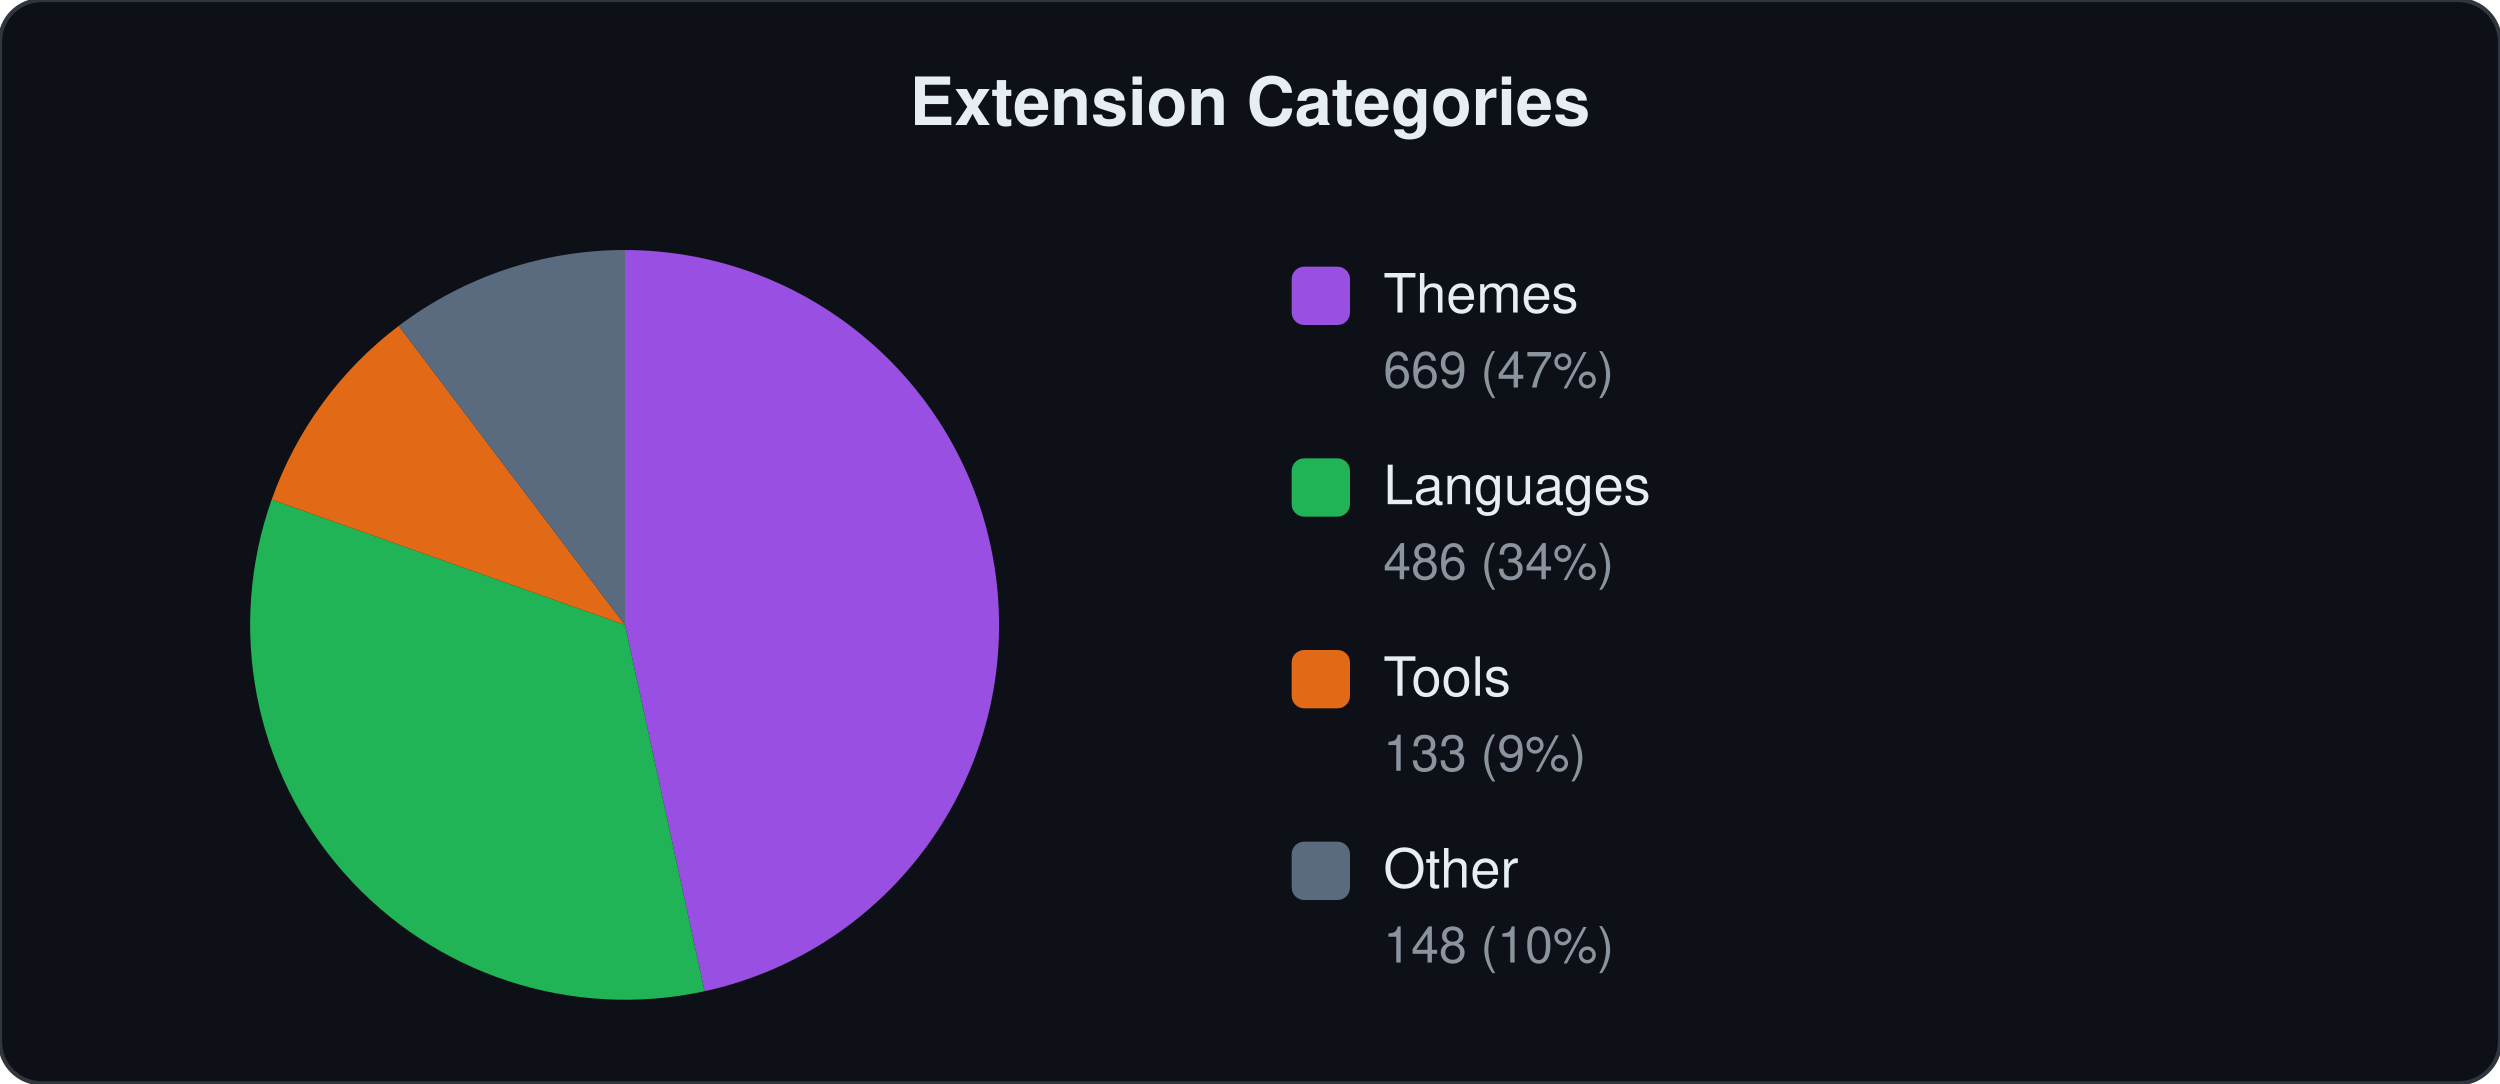
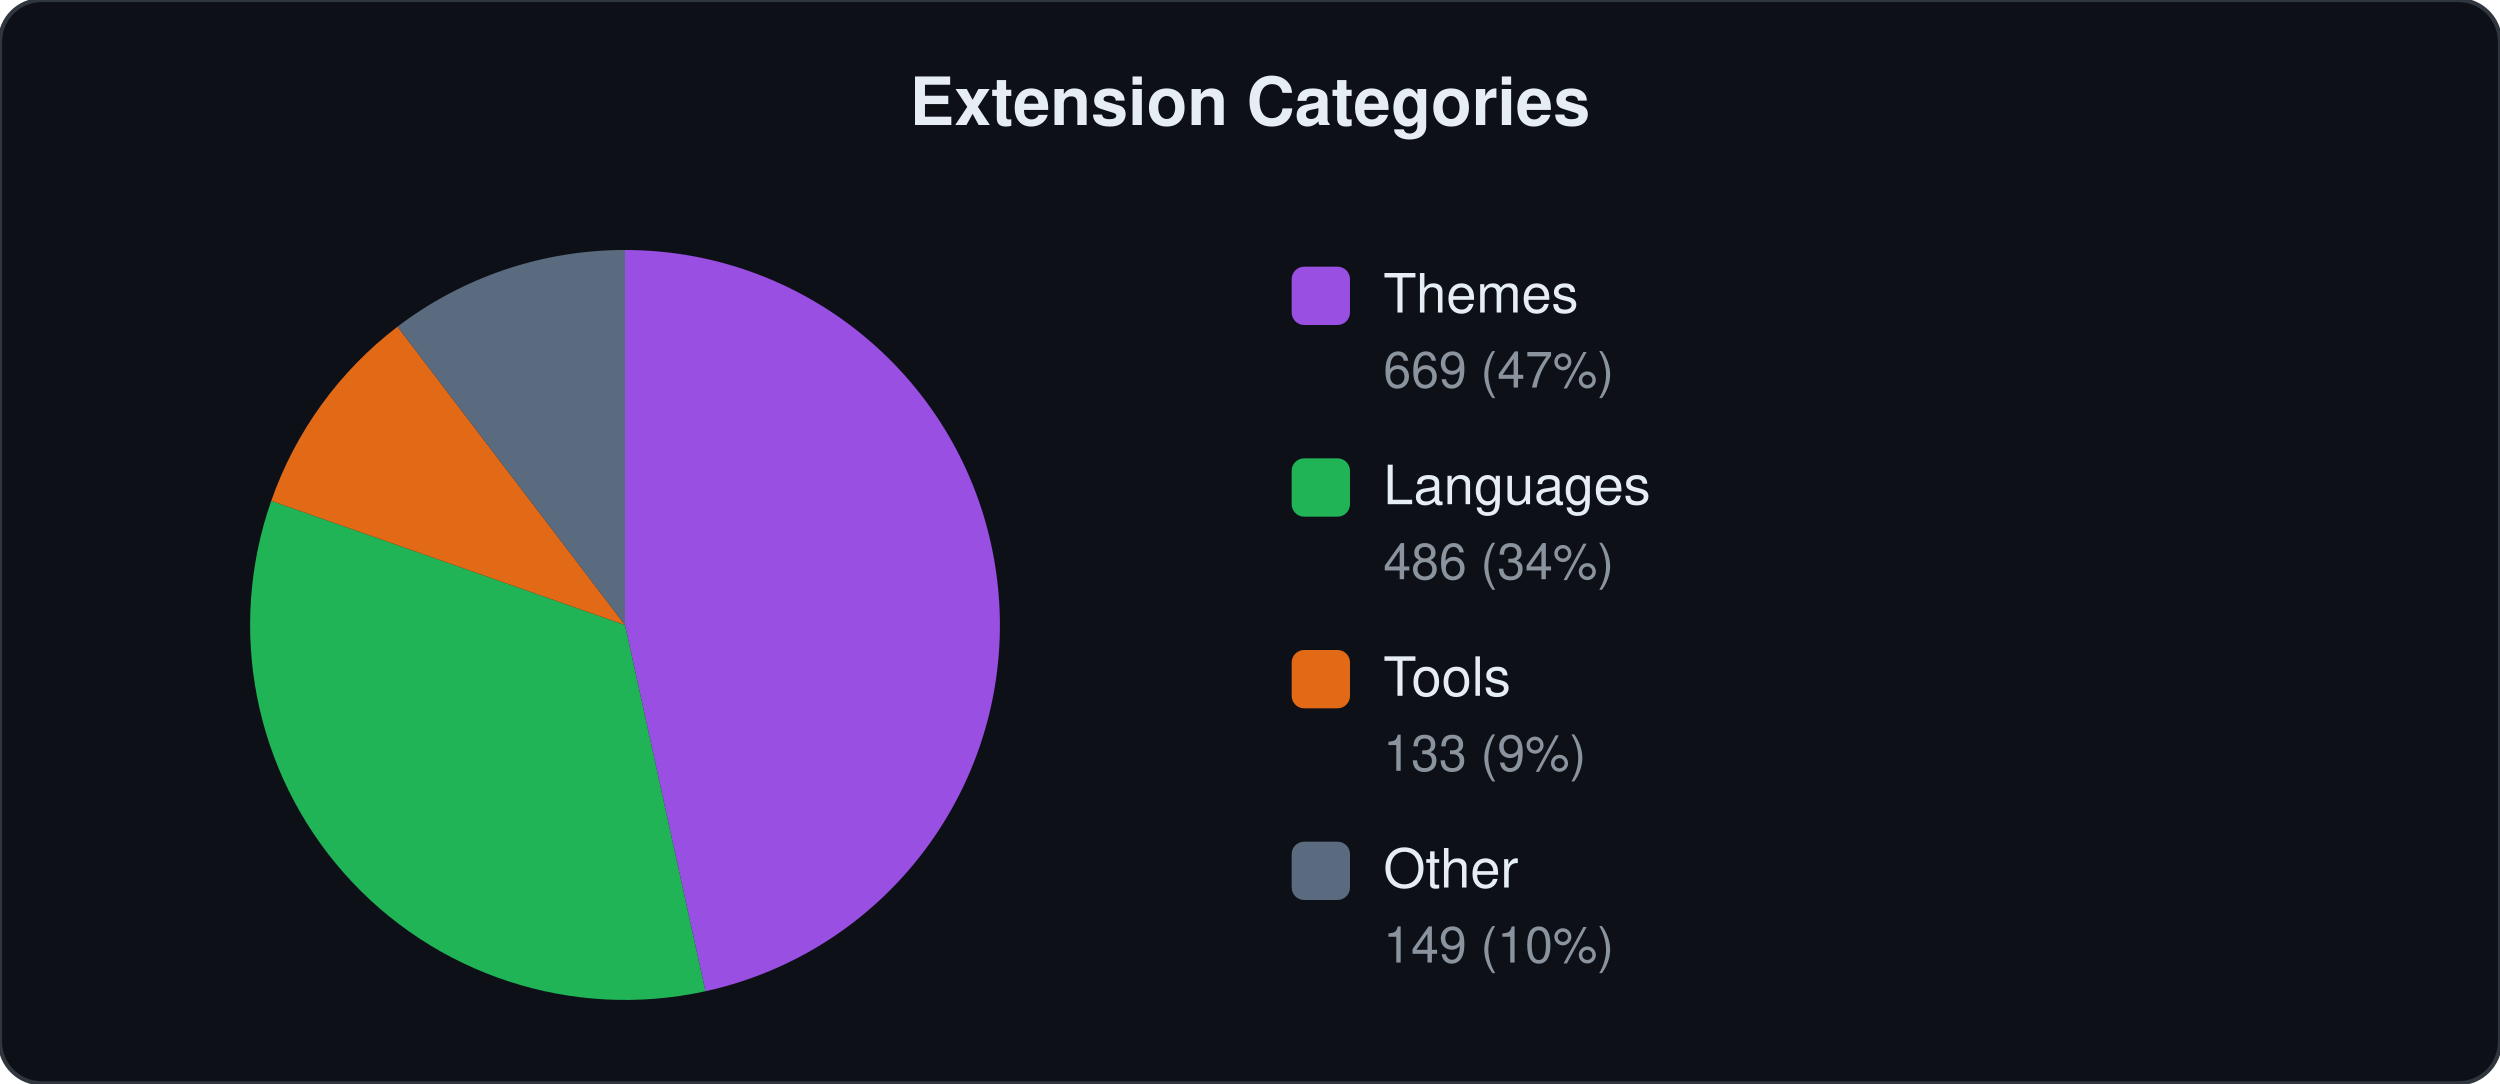
<svg xmlns="http://www.w3.org/2000/svg" viewBox="0 0 600 260" width="600" height="260">
  <style>text{font-family:-apple-system,BlinkMacSystemFont,"Segoe UI",Helvetica,Arial,sans-serif;fill:#e6edf3}.label{font-size:13px}.count{font-size:12px;fill:#8b949e}.title{font-size:16px;font-weight:600}</style>
  <rect width="600" height="260" rx="10" fill="#0d1117" stroke="#30363d" stroke-width="1" />
  <text x="300" y="30" text-anchor="middle" class="title">Extension Categories</text>
-   <path d="M150.0,150.0 L150.0,60.0 A90,90 0 0,1 169.1,237.9 Z" fill="#a855f7" opacity="0.9" />
-   <path d="M150.0,150.0 L169.1,237.9 A90,90 0 0,1 65.2,119.9 Z" fill="#22c55e" opacity="0.9" />
-   <path d="M150.0,150.0 L65.2,119.9 A90,90 0 0,1 95.7,78.2 Z" fill="#f97316" opacity="0.9" />
-   <path d="M150.0,150.0 L95.7,78.2 A90,90 0 0,1 150.0,60.0 Z" fill="#64748b" opacity="0.9" />
+   <path d="M150.0,150.0 L150.0,60.0 A90,90 0 0,1 169.3,237.9 Z" fill="#a855f7" opacity="0.9" />
+   <path d="M150.0,150.0 L169.3,237.9 A90,90 0 0,1 65.1,120.2 Z" fill="#22c55e" opacity="0.9" />
+   <path d="M150.0,150.0 L65.1,120.2 A90,90 0 0,1 95.4,78.4 Z" fill="#f97316" opacity="0.9" />
+   <path d="M150.0,150.0 L95.4,78.4 A90,90 0 0,1 150.0,60.0 Z" fill="#64748b" opacity="0.9" />
  <rect x="310" y="64" width="14" height="14" rx="3" fill="#a855f7" opacity="0.9" />
  <text x="332" y="75" class="label">Themes</text>
  <text x="332" y="93" class="count">669 (47%)</text>
  <rect x="310" y="110" width="14" height="14" rx="3" fill="#22c55e" opacity="0.9" />
  <text x="332" y="121" class="label">Languages</text>
  <text x="332" y="139" class="count">486 (34%)</text>
  <rect x="310" y="156" width="14" height="14" rx="3" fill="#f97316" opacity="0.9" />
  <text x="332" y="167" class="label">Tools</text>
  <text x="332" y="185" class="count">133 (9%)</text>
  <rect x="310" y="202" width="14" height="14" rx="3" fill="#64748b" opacity="0.9" />
  <text x="332" y="213" class="label">Other</text>
-   <text x="332" y="231" class="count">148 (10%)</text>
+   <text x="332" y="231" class="count">149 (10%)</text>
</svg>
